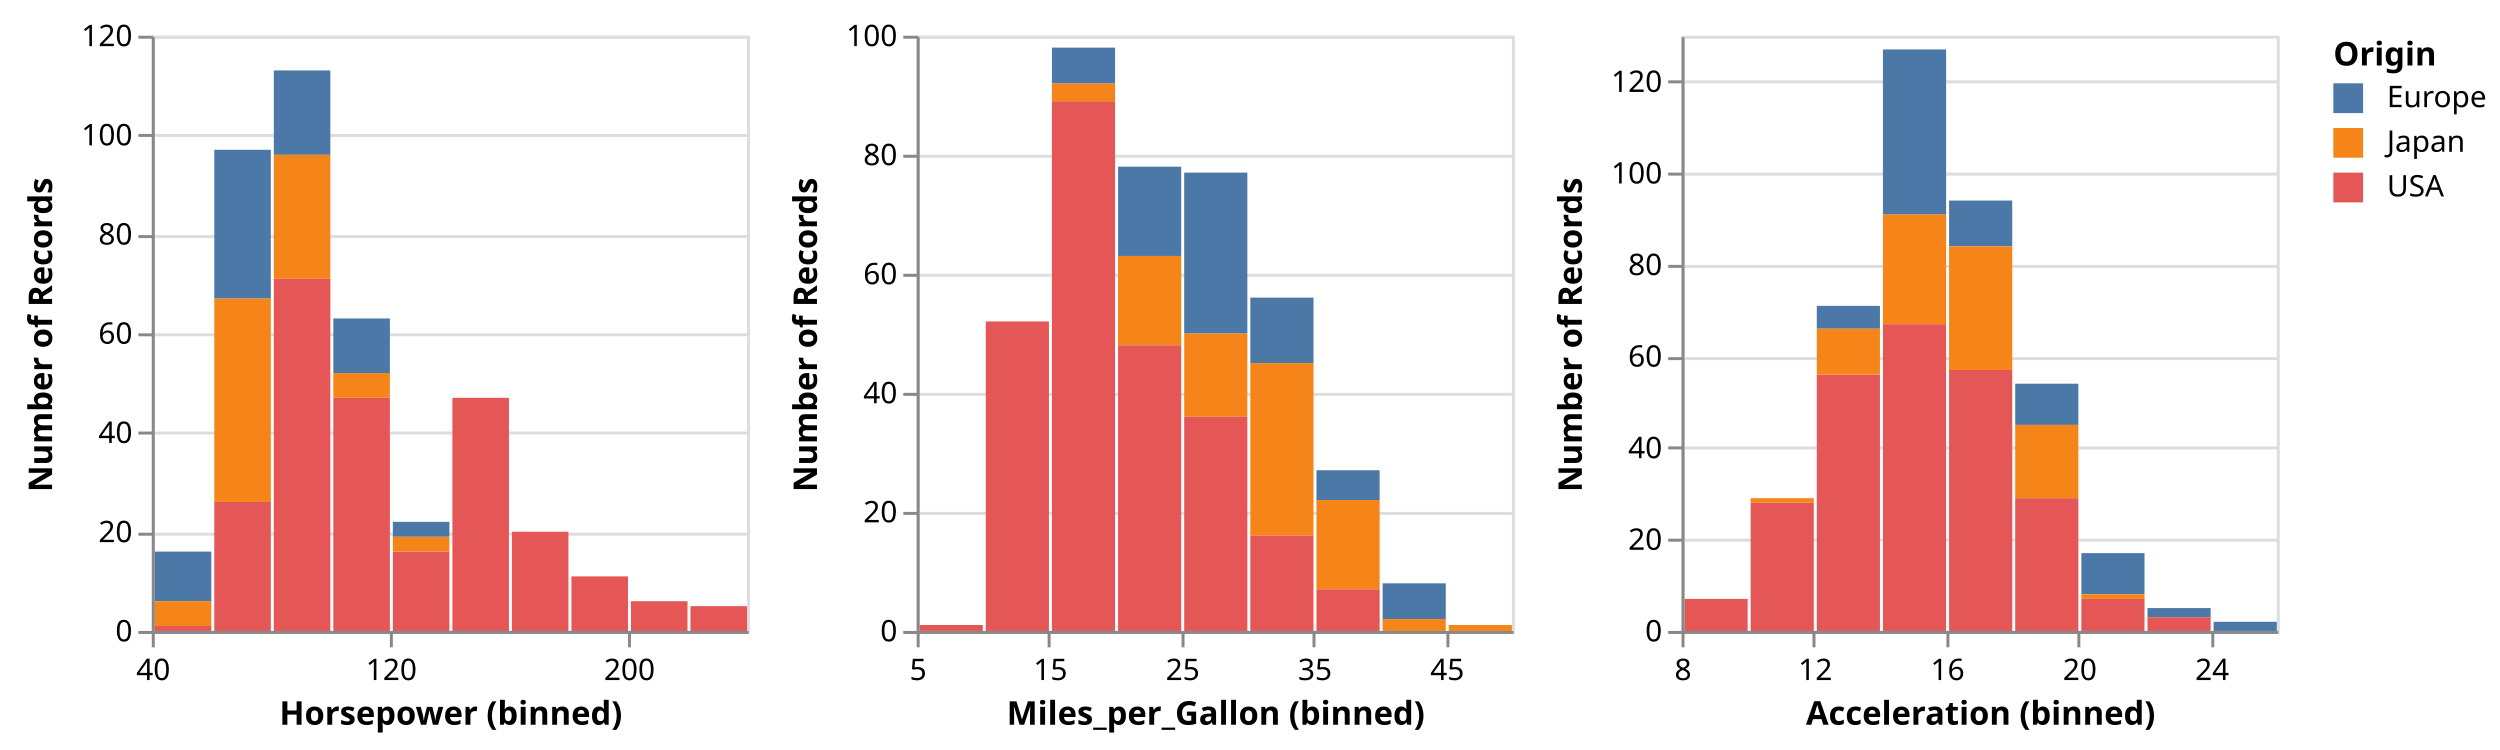
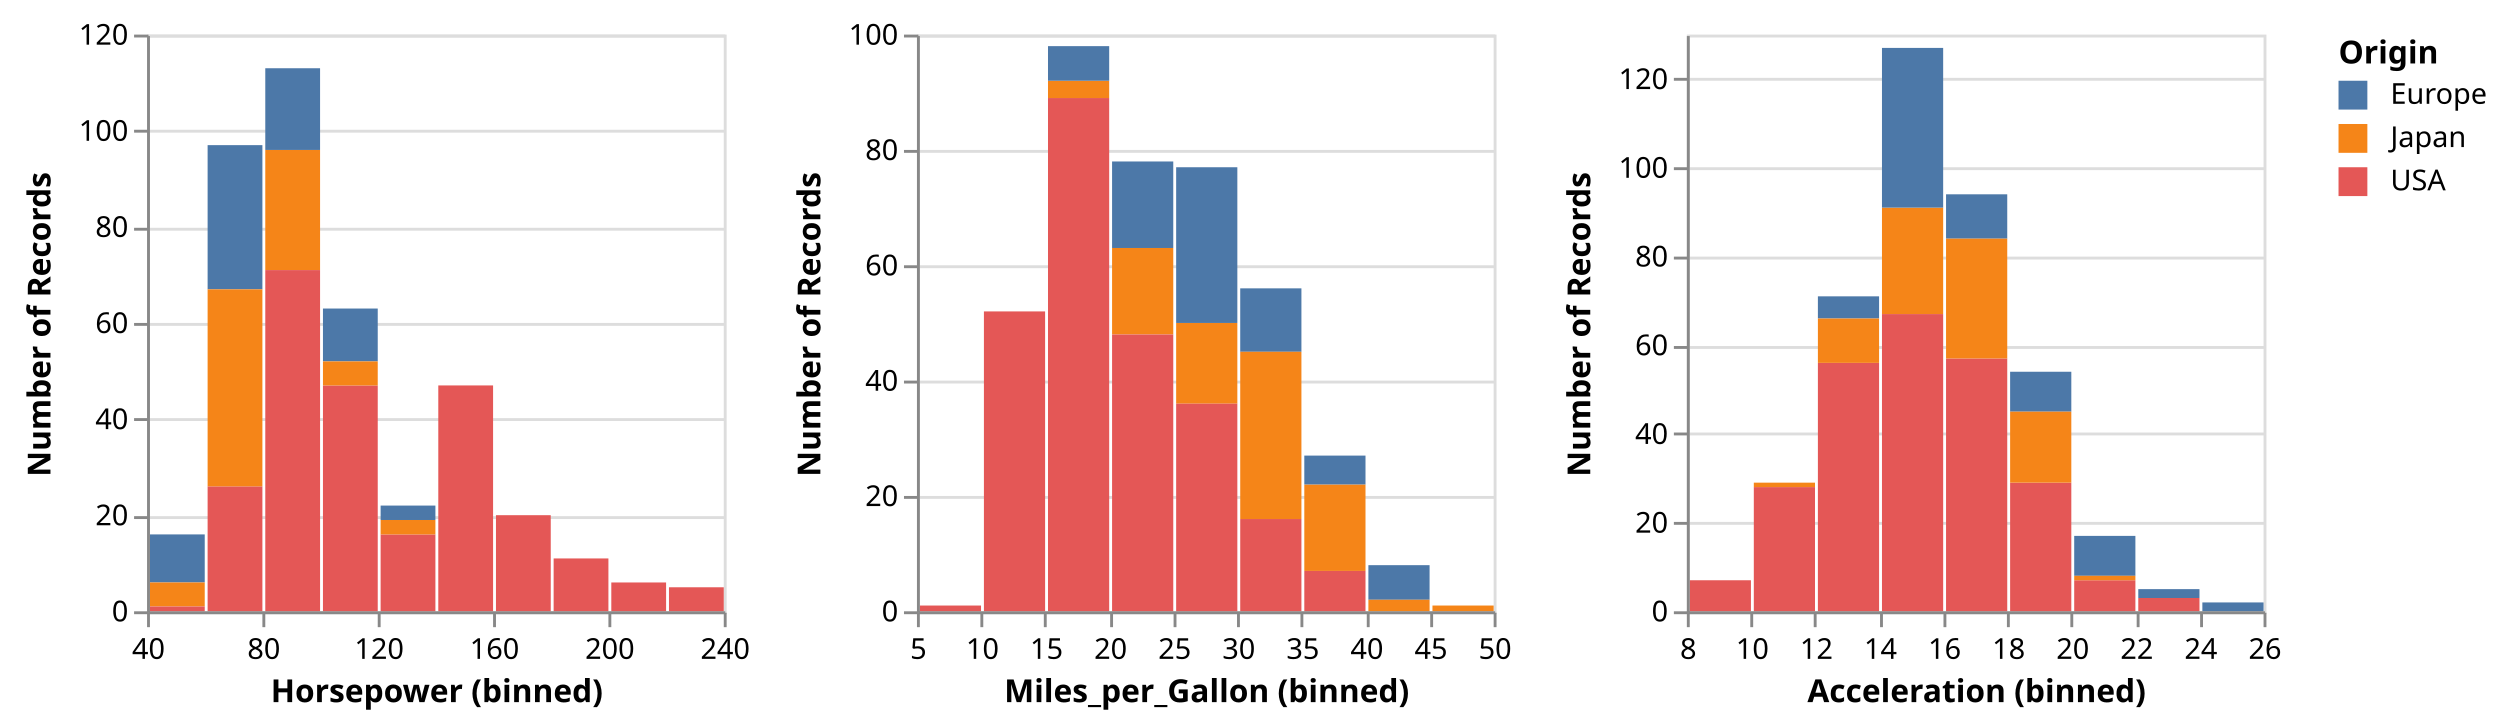
- <svg xmlns="http://www.w3.org/2000/svg" class="marks" width="840" height="252" viewBox="0 0 840 252" version="1.1">
+ <svg xmlns="http://www.w3.org/2000/svg" class="marks" width="867" height="252" viewBox="0 0 867 252" version="1.1">
  <g transform="translate(51,12)">
    <g class="mark-group role-frame root">
      <g transform="translate(0,0)">
        <path class="background" d="M0,0h200v200h-200Z" style="fill: none;" />
        <g>
          <g class="mark-group role-scope child_Horsepower_group">
            <g transform="translate(0,0)">
              <path class="background" d="M0.5,0.5h200v200h-200Z" style="fill: transparent; stroke: #ddd;" />
              <g>
                <g class="mark-group role-axis">
                  <g transform="translate(0.5,0.5)">
                    <path class="background" d="M0,0h0v0h0Z" style="pointer-events: none; fill: none;" />
                    <g>
                      <g class="mark-rule role-axis-grid" style="pointer-events: none;">
                        <line transform="translate(0,200)" x2="200" y2="0" style="fill: none; stroke: #ddd; stroke-width: 1; stroke-dasharray: ; opacity: 1;" />
                        <line transform="translate(0,167)" x2="200" y2="0" style="fill: none; stroke: #ddd; stroke-width: 1; stroke-dasharray: ; opacity: 1;" />
                        <line transform="translate(0,133)" x2="200" y2="0" style="fill: none; stroke: #ddd; stroke-width: 1; stroke-dasharray: ; opacity: 1;" />
                        <line transform="translate(0,100)" x2="200" y2="0" style="fill: none; stroke: #ddd; stroke-width: 1; stroke-dasharray: ; opacity: 1;" />
                        <line transform="translate(0,67)" x2="200" y2="0" style="fill: none; stroke: #ddd; stroke-width: 1; stroke-dasharray: ; opacity: 1;" />
                        <line transform="translate(0,33)" x2="200" y2="0" style="fill: none; stroke: #ddd; stroke-width: 1; stroke-dasharray: ; opacity: 1;" />
                        <line transform="translate(0,0)" x2="200" y2="0" style="fill: none; stroke: #ddd; stroke-width: 1; stroke-dasharray: ; opacity: 1;" />
                      </g>
                    </g>
                  </g>
                </g>
                <g class="mark-rect role-mark child_Horsepower_marks">
                  <path d="M81,173.333h19v26.667h-19Z" style="fill: #e45756;" />
                  <path d="M121,166.667h19v33.333h-19Z" style="fill: #e45756;" />
                  <path d="M101,121.667h19v78.333h-19Z" style="fill: #e45756;" />
                  <path d="M141,181.667h19v18.333h-19Z" style="fill: #e45756;" />
                  <path d="M181,191.667h19v8.333h-19Z" style="fill: #e45756;" />
                  <path d="M161,190h19v10h-19Z" style="fill: #e45756;" />
                  <path d="M61,95h19v18.333h-19Z" style="fill: #4c78a8;" />
                  <path d="M41,40h19v41.667h-19Z" style="fill: #f58518;" />
                  <path d="M41,81.667h19v118.333h-19Z" style="fill: #e45756;" />
                  <path d="M1,173.333h19v16.667h-19Z" style="fill: #4c78a8;" />
                  <path d="M41,11.667h19v28.333h-19Z" style="fill: #4c78a8;" />
                  <path d="M61,121.667h19v78.333h-19Z" style="fill: #e45756;" />
                  <path d="M21,156.667h19v43.333h-19Z" style="fill: #e45756;" />
                  <path d="M21,38.333h19v50h-19Z" style="fill: #4c78a8;" />
                  <path d="M21,88.333h19v68.333h-19Z" style="fill: #f58518;" />
                  <path d="M81,168.333h19v5h-19Z" style="fill: #f58518;" />
                  <path d="M1,190h19v8.333h-19Z" style="fill: #f58518;" />
                  <path d="M1,198.333h19v1.667h-19Z" style="fill: #e45756;" />
                  <path d="M61,113.333h19v8.333h-19Z" style="fill: #f58518;" />
                  <path d="M81,163.333h19v5h-19Z" style="fill: #4c78a8;" />
                </g>
                <g class="mark-group role-axis">
                  <g transform="translate(0.5,200.5)">
                    <path class="background" d="M0,0h0v0h0Z" style="pointer-events: none; fill: none;" />
                    <g>
                      <g class="mark-rule role-axis-tick" style="pointer-events: none;">
                        <line transform="translate(0,0)" x2="0" y2="5" style="fill: none; stroke: #888; stroke-width: 1; opacity: 1;" />
+                         <line transform="translate(40,0)" x2="0" y2="5" style="fill: none; stroke: #888; stroke-width: 1; opacity: 1;" />
                        <line transform="translate(80,0)" x2="0" y2="5" style="fill: none; stroke: #888; stroke-width: 1; opacity: 1;" />
+                         <line transform="translate(120,0)" x2="0" y2="5" style="fill: none; stroke: #888; stroke-width: 1; opacity: 1;" />
                        <line transform="translate(160,0)" x2="0" y2="5" style="fill: none; stroke: #888; stroke-width: 1; opacity: 1;" />
+                         <line transform="translate(200,0)" x2="0" y2="5" style="fill: none; stroke: #888; stroke-width: 1; opacity: 1;" />
                      </g>
                      <g class="mark-text role-axis-label" style="pointer-events: none;">
                        <text text-anchor="middle" transform="translate(0,16)" style="font: 10px sans-serif; fill: #000; opacity: 1;">40</text>
+                         <text text-anchor="middle" transform="translate(40,16)" style="font: 10px sans-serif; fill: #000; opacity: 1;">80</text>
                        <text text-anchor="middle" transform="translate(80,16)" style="font: 10px sans-serif; fill: #000; opacity: 1;">120</text>
+                         <text text-anchor="middle" transform="translate(120,16)" style="font: 10px sans-serif; fill: #000; opacity: 1;">160</text>
                        <text text-anchor="middle" transform="translate(160,16)" style="font: 10px sans-serif; fill: #000; opacity: 1;">200</text>
+                         <text text-anchor="middle" transform="translate(200,16)" style="font: 10px sans-serif; fill: #000; opacity: 1;">240</text>
                      </g>
                      <g class="mark-rule role-axis-domain" style="pointer-events: none;">
                        <line transform="translate(0,0)" x2="200" y2="0" style="fill: none; stroke: #888; stroke-width: 1; opacity: 1;" />
                      </g>
                      <g class="mark-text role-axis-title" style="pointer-events: none;">
                        <text text-anchor="middle" transform="translate(100,31)" style="font: bold 11px sans-serif; fill: #000; opacity: 1;">Horsepower (binned)</text>
                      </g>
                    </g>
                  </g>
                </g>
                <g class="mark-group role-axis">
                  <g transform="translate(0.5,0.5)">
                    <path class="background" d="M0,0h0v0h0Z" style="pointer-events: none; fill: none;" />
                    <g>
                      <g class="mark-rule role-axis-tick" style="pointer-events: none;">
                        <line transform="translate(0,200)" x2="-5" y2="0" style="fill: none; stroke: #888; stroke-width: 1; opacity: 1;" />
                        <line transform="translate(0,167)" x2="-5" y2="0" style="fill: none; stroke: #888; stroke-width: 1; opacity: 1;" />
                        <line transform="translate(0,133)" x2="-5" y2="0" style="fill: none; stroke: #888; stroke-width: 1; opacity: 1;" />
                        <line transform="translate(0,100)" x2="-5" y2="0" style="fill: none; stroke: #888; stroke-width: 1; opacity: 1;" />
                        <line transform="translate(0,67)" x2="-5" y2="0" style="fill: none; stroke: #888; stroke-width: 1; opacity: 1;" />
                        <line transform="translate(0,33)" x2="-5" y2="0" style="fill: none; stroke: #888; stroke-width: 1; opacity: 1;" />
                        <line transform="translate(0,0)" x2="-5" y2="0" style="fill: none; stroke: #888; stroke-width: 1; opacity: 1;" />
                      </g>
                      <g class="mark-text role-axis-label" style="pointer-events: none;">
                        <text text-anchor="end" transform="translate(-7,203)" style="font: 10px sans-serif; fill: #000; opacity: 1;">0</text>
                        <text text-anchor="end" transform="translate(-7,169.6667)" style="font: 10px sans-serif; fill: #000; opacity: 1;">20</text>
                        <text text-anchor="end" transform="translate(-7,136.3333)" style="font: 10px sans-serif; fill: #000; opacity: 1;">40</text>
                        <text text-anchor="end" transform="translate(-7,103)" style="font: 10px sans-serif; fill: #000; opacity: 1;">60</text>
                        <text text-anchor="end" transform="translate(-7,69.66667)" style="font: 10px sans-serif; fill: #000; opacity: 1;">80</text>
                        <text text-anchor="end" transform="translate(-7,36.33333)" style="font: 10px sans-serif; fill: #000; opacity: 1;">100</text>
                        <text text-anchor="end" transform="translate(-7,3)" style="font: 10px sans-serif; fill: #000; opacity: 1;">120</text>
                      </g>
                      <g class="mark-rule role-axis-domain" style="pointer-events: none;">
                        <line transform="translate(0,200)" x2="0" y2="-200" style="fill: none; stroke: #888; stroke-width: 1; opacity: 1;" />
                      </g>
                      <g class="mark-text role-axis-title" style="pointer-events: none;">
                        <text text-anchor="middle" transform="translate(-32,100) rotate(-90) translate(0,-2)" style="font: bold 11px sans-serif; fill: #000; opacity: 1;">Number of Records</text>
                      </g>
                    </g>
                  </g>
                </g>
              </g>
            </g>
          </g>
          <g class="mark-group role-scope child_Miles_per_Gallon_group">
-             <g transform="translate(257,0)">
+             <g transform="translate(267,0)">
              <path class="background" d="M0.5,0.5h200v200h-200Z" style="fill: transparent; stroke: #ddd;" />
              <g>
                <g class="mark-group role-axis">
                  <g transform="translate(0.5,0.5)">
                    <path class="background" d="M0,0h0v0h0Z" style="pointer-events: none; fill: none;" />
                    <g>
                      <g class="mark-rule role-axis-grid" style="pointer-events: none;">
                        <line transform="translate(0,200)" x2="200" y2="0" style="fill: none; stroke: #ddd; stroke-width: 1; stroke-dasharray: ; opacity: 1;" />
                        <line transform="translate(0,160)" x2="200" y2="0" style="fill: none; stroke: #ddd; stroke-width: 1; stroke-dasharray: ; opacity: 1;" />
                        <line transform="translate(0,120)" x2="200" y2="0" style="fill: none; stroke: #ddd; stroke-width: 1; stroke-dasharray: ; opacity: 1;" />
                        <line transform="translate(0,80)" x2="200" y2="0" style="fill: none; stroke: #ddd; stroke-width: 1; stroke-dasharray: ; opacity: 1;" />
                        <line transform="translate(0,40)" x2="200" y2="0" style="fill: none; stroke: #ddd; stroke-width: 1; stroke-dasharray: ; opacity: 1;" />
                        <line transform="translate(0,0)" x2="200" y2="0" style="fill: none; stroke: #ddd; stroke-width: 1; stroke-dasharray: ; opacity: 1;" />
                      </g>
                    </g>
                  </g>
                </g>
                <g class="mark-rect role-mark child_Miles_per_Gallon_marks">
                  <path d="M45.444,22h21.222v178h-21.222Z" style="fill: #e45756;" />
                  <path d="M23.222,96h21.222v104h-21.222Z" style="fill: #e45756;" />
                  <path d="M67.667,74h21.222v30h-21.222Z" style="fill: #f58518;" />
                  <path d="M67.667,104h21.222v96h-21.222Z" style="fill: #e45756;" />
                  <path d="M89.889,100h21.222v28h-21.222Z" style="fill: #f58518;" />
                  <path d="M89.889,46h21.222v54h-21.222Z" style="fill: #4c78a8;" />
                  <path d="M67.667,44h21.222v30h-21.222Z" style="fill: #4c78a8;" />
                  <path d="M1,198h21.222v2h-21.222Z" style="fill: #e45756;" />
                  <path d="M89.889,128h21.222v72h-21.222Z" style="fill: #e45756;" />
                  <path d="M112.111,88h21.222v22h-21.222Z" style="fill: #4c78a8;" />
                  <path d="M112.111,110h21.222v58h-21.222Z" style="fill: #f58518;" />
                  <path d="M134.333,156h21.222v30h-21.222Z" style="fill: #f58518;" />
                  <path d="M45.444,16h21.222v6h-21.222Z" style="fill: #f58518;" />
                  <path d="M45.444,4h21.222v12h-21.222Z" style="fill: #4c78a8;" />
                  <path d="M112.111,168h21.222v32h-21.222Z" style="fill: #e45756;" />
                  <path d="M134.333,146h21.222v10h-21.222Z" style="fill: #4c78a8;" />
                  <path d="M156.556,184h21.222v12h-21.222Z" style="fill: #4c78a8;" />
                  <path d="M134.333,186h21.222v14h-21.222Z" style="fill: #e45756;" />
                  <path d="M178.778,198h21.222v2h-21.222Z" style="fill: #f58518;" />
                  <path d="M156.556,196h21.222v4h-21.222Z" style="fill: #f58518;" />
                </g>
                <g class="mark-group role-axis">
                  <g transform="translate(0.5,200.5)">
                    <path class="background" d="M0,0h0v0h0Z" style="pointer-events: none; fill: none;" />
                    <g>
                      <g class="mark-rule role-axis-tick" style="pointer-events: none;">
                        <line transform="translate(0,0)" x2="0" y2="5" style="fill: none; stroke: #888; stroke-width: 1; opacity: 1;" />
+                         <line transform="translate(22,0)" x2="0" y2="5" style="fill: none; stroke: #888; stroke-width: 1; opacity: 1;" />
                        <line transform="translate(44,0)" x2="0" y2="5" style="fill: none; stroke: #888; stroke-width: 1; opacity: 1;" />
+                         <line transform="translate(67,0)" x2="0" y2="5" style="fill: none; stroke: #888; stroke-width: 1; opacity: 1;" />
                        <line transform="translate(89,0)" x2="0" y2="5" style="fill: none; stroke: #888; stroke-width: 1; opacity: 1;" />
+                         <line transform="translate(111,0)" x2="0" y2="5" style="fill: none; stroke: #888; stroke-width: 1; opacity: 1;" />
                        <line transform="translate(133,0)" x2="0" y2="5" style="fill: none; stroke: #888; stroke-width: 1; opacity: 1;" />
+                         <line transform="translate(156,0)" x2="0" y2="5" style="fill: none; stroke: #888; stroke-width: 1; opacity: 1;" />
                        <line transform="translate(178,0)" x2="0" y2="5" style="fill: none; stroke: #888; stroke-width: 1; opacity: 1;" />
+                         <line transform="translate(200,0)" x2="0" y2="5" style="fill: none; stroke: #888; stroke-width: 1; opacity: 1;" />
                      </g>
                      <g class="mark-text role-axis-label" style="pointer-events: none;">
                        <text text-anchor="middle" transform="translate(0,16)" style="font: 10px sans-serif; fill: #000; opacity: 1;">5</text>
+                         <text text-anchor="middle" transform="translate(22.22222,16)" style="font: 10px sans-serif; fill: #000; opacity: 1;">10</text>
                        <text text-anchor="middle" transform="translate(44.44444,16)" style="font: 10px sans-serif; fill: #000; opacity: 1;">15</text>
+                         <text text-anchor="middle" transform="translate(66.66667,16)" style="font: 10px sans-serif; fill: #000; opacity: 1;">20</text>
                        <text text-anchor="middle" transform="translate(88.88889,16)" style="font: 10px sans-serif; fill: #000; opacity: 1;">25</text>
+                         <text text-anchor="middle" transform="translate(111.1111,16)" style="font: 10px sans-serif; fill: #000; opacity: 1;">30</text>
                        <text text-anchor="middle" transform="translate(133.3333,16)" style="font: 10px sans-serif; fill: #000; opacity: 1;">35</text>
+                         <text text-anchor="middle" transform="translate(155.5556,16)" style="font: 10px sans-serif; fill: #000; opacity: 1;">40</text>
                        <text text-anchor="middle" transform="translate(177.7778,16)" style="font: 10px sans-serif; fill: #000; opacity: 1;">45</text>
+                         <text text-anchor="middle" transform="translate(200,16)" style="font: 10px sans-serif; fill: #000; opacity: 1;">50</text>
                      </g>
                      <g class="mark-rule role-axis-domain" style="pointer-events: none;">
                        <line transform="translate(0,0)" x2="200" y2="0" style="fill: none; stroke: #888; stroke-width: 1; opacity: 1;" />
                      </g>
                      <g class="mark-text role-axis-title" style="pointer-events: none;">
                        <text text-anchor="middle" transform="translate(100,31)" style="font: bold 11px sans-serif; fill: #000; opacity: 1;">Miles_per_Gallon (binned)</text>
                      </g>
                    </g>
                  </g>
                </g>
                <g class="mark-group role-axis">
                  <g transform="translate(0.5,0.5)">
                    <path class="background" d="M0,0h0v0h0Z" style="pointer-events: none; fill: none;" />
                    <g>
                      <g class="mark-rule role-axis-tick" style="pointer-events: none;">
                        <line transform="translate(0,200)" x2="-5" y2="0" style="fill: none; stroke: #888; stroke-width: 1; opacity: 1;" />
                        <line transform="translate(0,160)" x2="-5" y2="0" style="fill: none; stroke: #888; stroke-width: 1; opacity: 1;" />
                        <line transform="translate(0,120)" x2="-5" y2="0" style="fill: none; stroke: #888; stroke-width: 1; opacity: 1;" />
                        <line transform="translate(0,80)" x2="-5" y2="0" style="fill: none; stroke: #888; stroke-width: 1; opacity: 1;" />
                        <line transform="translate(0,40)" x2="-5" y2="0" style="fill: none; stroke: #888; stroke-width: 1; opacity: 1;" />
                        <line transform="translate(0,0)" x2="-5" y2="0" style="fill: none; stroke: #888; stroke-width: 1; opacity: 1;" />
                      </g>
                      <g class="mark-text role-axis-label" style="pointer-events: none;">
                        <text text-anchor="end" transform="translate(-7,203)" style="font: 10px sans-serif; fill: #000; opacity: 1;">0</text>
                        <text text-anchor="end" transform="translate(-7,163)" style="font: 10px sans-serif; fill: #000; opacity: 1;">20</text>
                        <text text-anchor="end" transform="translate(-7,123)" style="font: 10px sans-serif; fill: #000; opacity: 1;">40</text>
                        <text text-anchor="end" transform="translate(-7,83)" style="font: 10px sans-serif; fill: #000; opacity: 1;">60</text>
                        <text text-anchor="end" transform="translate(-7,43)" style="font: 10px sans-serif; fill: #000; opacity: 1;">80</text>
                        <text text-anchor="end" transform="translate(-7,3)" style="font: 10px sans-serif; fill: #000; opacity: 1;">100</text>
                      </g>
                      <g class="mark-rule role-axis-domain" style="pointer-events: none;">
                        <line transform="translate(0,200)" x2="0" y2="-200" style="fill: none; stroke: #888; stroke-width: 1; opacity: 1;" />
                      </g>
                      <g class="mark-text role-axis-title" style="pointer-events: none;">
                        <text text-anchor="middle" transform="translate(-32,100) rotate(-90) translate(0,-2)" style="font: bold 11px sans-serif; fill: #000; opacity: 1;">Number of Records</text>
                      </g>
                    </g>
                  </g>
                </g>
              </g>
            </g>
          </g>
          <g class="mark-group role-scope child_Acceleration_group">
-             <g transform="translate(514,0)">
+             <g transform="translate(534,0)">
              <path class="background" d="M0.5,0.5h200v200h-200Z" style="fill: transparent; stroke: #ddd;" />
              <g>
                <g class="mark-group role-axis">
                  <g transform="translate(0.5,0.5)">
                    <path class="background" d="M0,0h0v0h0Z" style="pointer-events: none; fill: none;" />
                    <g>
                      <g class="mark-rule role-axis-grid" style="pointer-events: none;">
                        <line transform="translate(0,200)" x2="200" y2="0" style="fill: none; stroke: #ddd; stroke-width: 1; stroke-dasharray: ; opacity: 1;" />
                        <line transform="translate(0,169)" x2="200" y2="0" style="fill: none; stroke: #ddd; stroke-width: 1; stroke-dasharray: ; opacity: 1;" />
                        <line transform="translate(0,138)" x2="200" y2="0" style="fill: none; stroke: #ddd; stroke-width: 1; stroke-dasharray: ; opacity: 1;" />
                        <line transform="translate(0,108)" x2="200" y2="0" style="fill: none; stroke: #ddd; stroke-width: 1; stroke-dasharray: ; opacity: 1;" />
                        <line transform="translate(0,77)" x2="200" y2="0" style="fill: none; stroke: #ddd; stroke-width: 1; stroke-dasharray: ; opacity: 1;" />
                        <line transform="translate(0,46)" x2="200" y2="0" style="fill: none; stroke: #ddd; stroke-width: 1; stroke-dasharray: ; opacity: 1;" />
                        <line transform="translate(0,15)" x2="200" y2="0" style="fill: none; stroke: #ddd; stroke-width: 1; stroke-dasharray: ; opacity: 1;" />
                      </g>
                    </g>
                  </g>
                </g>
                <g class="mark-rect role-mark child_Acceleration_marks">
                  <path d="M45.444,113.846h21.222v86.154h-21.222Z" style="fill: #e45756;" />
                  <path d="M23.222,156.923h21.222v43.077h-21.222Z" style="fill: #e45756;" />
                  <path d="M1,189.231h21.222v10.769h-21.222Z" style="fill: #e45756;" />
                  <path d="M89.889,55.385h21.222v15.385h-21.222Z" style="fill: #4c78a8;" />
                  <path d="M67.667,60h21.222v36.923h-21.222Z" style="fill: #f58518;" />
                  <path d="M67.667,96.923h21.222v103.077h-21.222Z" style="fill: #e45756;" />
                  <path d="M89.889,112.308h21.222v87.692h-21.222Z" style="fill: #e45756;" />
                  <path d="M134.333,173.846h21.222v13.846h-21.222Z" style="fill: #4c78a8;" />
                  <path d="M67.667,4.615h21.222v55.385h-21.222Z" style="fill: #4c78a8;" />
                  <path d="M45.444,90.769h21.222v7.692h-21.222Z" style="fill: #4c78a8;" />
                  <path d="M112.111,155.385h21.222v44.615h-21.222Z" style="fill: #e45756;" />
                  <path d="M112.111,116.923h21.222v13.846h-21.222Z" style="fill: #4c78a8;" />
                  <path d="M112.111,130.769h21.222v24.615h-21.222Z" style="fill: #f58518;" />
                  <path d="M134.333,189.231h21.222v10.769h-21.222Z" style="fill: #e45756;" />
                  <path d="M156.556,192.308h21.222v3.077h-21.222Z" style="fill: #4c78a8;" />
                  <path d="M45.444,98.462h21.222v15.385h-21.222Z" style="fill: #f58518;" />
                  <path d="M89.889,70.769h21.222v41.538h-21.222Z" style="fill: #f58518;" />
                  <path d="M134.333,187.692h21.222v1.538h-21.222Z" style="fill: #f58518;" />
                  <path d="M156.556,195.385h21.222v4.615h-21.222Z" style="fill: #e45756;" />
                  <path d="M178.778,196.923h21.222v3.077h-21.222Z" style="fill: #4c78a8;" />
                  <path d="M23.222,155.385h21.222v1.538h-21.222Z" style="fill: #f58518;" />
                </g>
                <g class="mark-group role-axis">
                  <g transform="translate(0.5,200.5)">
                    <path class="background" d="M0,0h0v0h0Z" style="pointer-events: none; fill: none;" />
                    <g>
                      <g class="mark-rule role-axis-tick" style="pointer-events: none;">
                        <line transform="translate(0,0)" x2="0" y2="5" style="fill: none; stroke: #888; stroke-width: 1; opacity: 1;" />
+                         <line transform="translate(22,0)" x2="0" y2="5" style="fill: none; stroke: #888; stroke-width: 1; opacity: 1;" />
                        <line transform="translate(44,0)" x2="0" y2="5" style="fill: none; stroke: #888; stroke-width: 1; opacity: 1;" />
+                         <line transform="translate(67,0)" x2="0" y2="5" style="fill: none; stroke: #888; stroke-width: 1; opacity: 1;" />
                        <line transform="translate(89,0)" x2="0" y2="5" style="fill: none; stroke: #888; stroke-width: 1; opacity: 1;" />
+                         <line transform="translate(111,0)" x2="0" y2="5" style="fill: none; stroke: #888; stroke-width: 1; opacity: 1;" />
                        <line transform="translate(133,0)" x2="0" y2="5" style="fill: none; stroke: #888; stroke-width: 1; opacity: 1;" />
+                         <line transform="translate(156,0)" x2="0" y2="5" style="fill: none; stroke: #888; stroke-width: 1; opacity: 1;" />
                        <line transform="translate(178,0)" x2="0" y2="5" style="fill: none; stroke: #888; stroke-width: 1; opacity: 1;" />
+                         <line transform="translate(200,0)" x2="0" y2="5" style="fill: none; stroke: #888; stroke-width: 1; opacity: 1;" />
                      </g>
                      <g class="mark-text role-axis-label" style="pointer-events: none;">
                        <text text-anchor="middle" transform="translate(0,16)" style="font: 10px sans-serif; fill: #000; opacity: 1;">8</text>
+                         <text text-anchor="middle" transform="translate(22.22222,16)" style="font: 10px sans-serif; fill: #000; opacity: 1;">10</text>
                        <text text-anchor="middle" transform="translate(44.44444,16)" style="font: 10px sans-serif; fill: #000; opacity: 1;">12</text>
+                         <text text-anchor="middle" transform="translate(66.66667,16)" style="font: 10px sans-serif; fill: #000; opacity: 1;">14</text>
                        <text text-anchor="middle" transform="translate(88.88889,16)" style="font: 10px sans-serif; fill: #000; opacity: 1;">16</text>
+                         <text text-anchor="middle" transform="translate(111.1111,16)" style="font: 10px sans-serif; fill: #000; opacity: 1;">18</text>
                        <text text-anchor="middle" transform="translate(133.3333,16)" style="font: 10px sans-serif; fill: #000; opacity: 1;">20</text>
+                         <text text-anchor="middle" transform="translate(155.5556,16)" style="font: 10px sans-serif; fill: #000; opacity: 1;">22</text>
                        <text text-anchor="middle" transform="translate(177.7778,16)" style="font: 10px sans-serif; fill: #000; opacity: 1;">24</text>
+                         <text text-anchor="middle" transform="translate(200,16)" style="font: 10px sans-serif; fill: #000; opacity: 1;">26</text>
                      </g>
                      <g class="mark-rule role-axis-domain" style="pointer-events: none;">
                        <line transform="translate(0,0)" x2="200" y2="0" style="fill: none; stroke: #888; stroke-width: 1; opacity: 1;" />
                      </g>
                      <g class="mark-text role-axis-title" style="pointer-events: none;">
                        <text text-anchor="middle" transform="translate(100,31)" style="font: bold 11px sans-serif; fill: #000; opacity: 1;">Acceleration (binned)</text>
                      </g>
                    </g>
                  </g>
                </g>
                <g class="mark-group role-axis">
                  <g transform="translate(0.5,0.5)">
                    <path class="background" d="M0,0h0v0h0Z" style="pointer-events: none; fill: none;" />
                    <g>
                      <g class="mark-rule role-axis-tick" style="pointer-events: none;">
                        <line transform="translate(0,200)" x2="-5" y2="0" style="fill: none; stroke: #888; stroke-width: 1; opacity: 1;" />
                        <line transform="translate(0,169)" x2="-5" y2="0" style="fill: none; stroke: #888; stroke-width: 1; opacity: 1;" />
                        <line transform="translate(0,138)" x2="-5" y2="0" style="fill: none; stroke: #888; stroke-width: 1; opacity: 1;" />
                        <line transform="translate(0,108)" x2="-5" y2="0" style="fill: none; stroke: #888; stroke-width: 1; opacity: 1;" />
                        <line transform="translate(0,77)" x2="-5" y2="0" style="fill: none; stroke: #888; stroke-width: 1; opacity: 1;" />
                        <line transform="translate(0,46)" x2="-5" y2="0" style="fill: none; stroke: #888; stroke-width: 1; opacity: 1;" />
                        <line transform="translate(0,15)" x2="-5" y2="0" style="fill: none; stroke: #888; stroke-width: 1; opacity: 1;" />
                      </g>
                      <g class="mark-text role-axis-label" style="pointer-events: none;">
                        <text text-anchor="end" transform="translate(-7,203)" style="font: 10px sans-serif; fill: #000; opacity: 1;">0</text>
                        <text text-anchor="end" transform="translate(-7,172.2308)" style="font: 10px sans-serif; fill: #000; opacity: 1;">20</text>
                        <text text-anchor="end" transform="translate(-7,141.4615)" style="font: 10px sans-serif; fill: #000; opacity: 1;">40</text>
                        <text text-anchor="end" transform="translate(-7,110.6923)" style="font: 10px sans-serif; fill: #000; opacity: 1;">60</text>
                        <text text-anchor="end" transform="translate(-7,79.92308)" style="font: 10px sans-serif; fill: #000; opacity: 1;">80</text>
                        <text text-anchor="end" transform="translate(-7,49.15385)" style="font: 10px sans-serif; fill: #000; opacity: 1;">100</text>
                        <text text-anchor="end" transform="translate(-7,18.38462)" style="font: 10px sans-serif; fill: #000; opacity: 1;">120</text>
                      </g>
                      <g class="mark-rule role-axis-domain" style="pointer-events: none;">
                        <line transform="translate(0,200)" x2="0" y2="-200" style="fill: none; stroke: #888; stroke-width: 1; opacity: 1;" />
                      </g>
                      <g class="mark-text role-axis-title" style="pointer-events: none;">
                        <text text-anchor="middle" transform="translate(-32,100) rotate(-90) translate(0,-2)" style="font: bold 11px sans-serif; fill: #000; opacity: 1;">Number of Records</text>
                      </g>
                    </g>
                  </g>
                </g>
              </g>
            </g>
          </g>
          <g class="mark-group role-legend">
-             <g transform="translate(733,0)">
+             <g transform="translate(760,0)">
              <path class="background" d="M0,0h51v56h-51Z" style="pointer-events: none; fill: none;" />
              <g>
                <g class="mark-group role-legend-entry">
                  <g transform="translate(0,16)">
                    <path class="background" d="M0,0h0v0h0Z" style="pointer-events: none; fill: none;" />
                    <g>
                      <g class="mark-symbol role-legend-symbol" style="pointer-events: none;">
                        <path transform="translate(5,5)" d="M-5,-5h10v10h-10Z" style="fill: #4c78a8; stroke-width: 1.5; opacity: 1;" />
                        <path transform="translate(5,20)" d="M-5,-5h10v10h-10Z" style="fill: #f58518; stroke-width: 1.5; opacity: 1;" />
                        <path transform="translate(5,35)" d="M-5,-5h10v10h-10Z" style="fill: #e45756; stroke-width: 1.5; opacity: 1;" />
                      </g>
                      <g class="mark-text role-legend-label" style="pointer-events: none;">
                        <text text-anchor="start" transform="translate(18,8)" style="font: 10px sans-serif; fill: #000; opacity: 1;">Europe</text>
                        <text text-anchor="start" transform="translate(18,23)" style="font: 10px sans-serif; fill: #000; opacity: 1;">Japan</text>
                        <text text-anchor="start" transform="translate(18,38)" style="font: 10px sans-serif; fill: #000; opacity: 1;">USA</text>
                      </g>
                    </g>
                  </g>
                </g>
                <g class="mark-text role-legend-title" style="pointer-events: none;">
                  <text text-anchor="start" transform="translate(0,10)" style="font: bold 11px sans-serif; fill: #000; opacity: 1;">Origin</text>
                </g>
              </g>
            </g>
          </g>
        </g>
      </g>
    </g>
  </g>
</svg>
